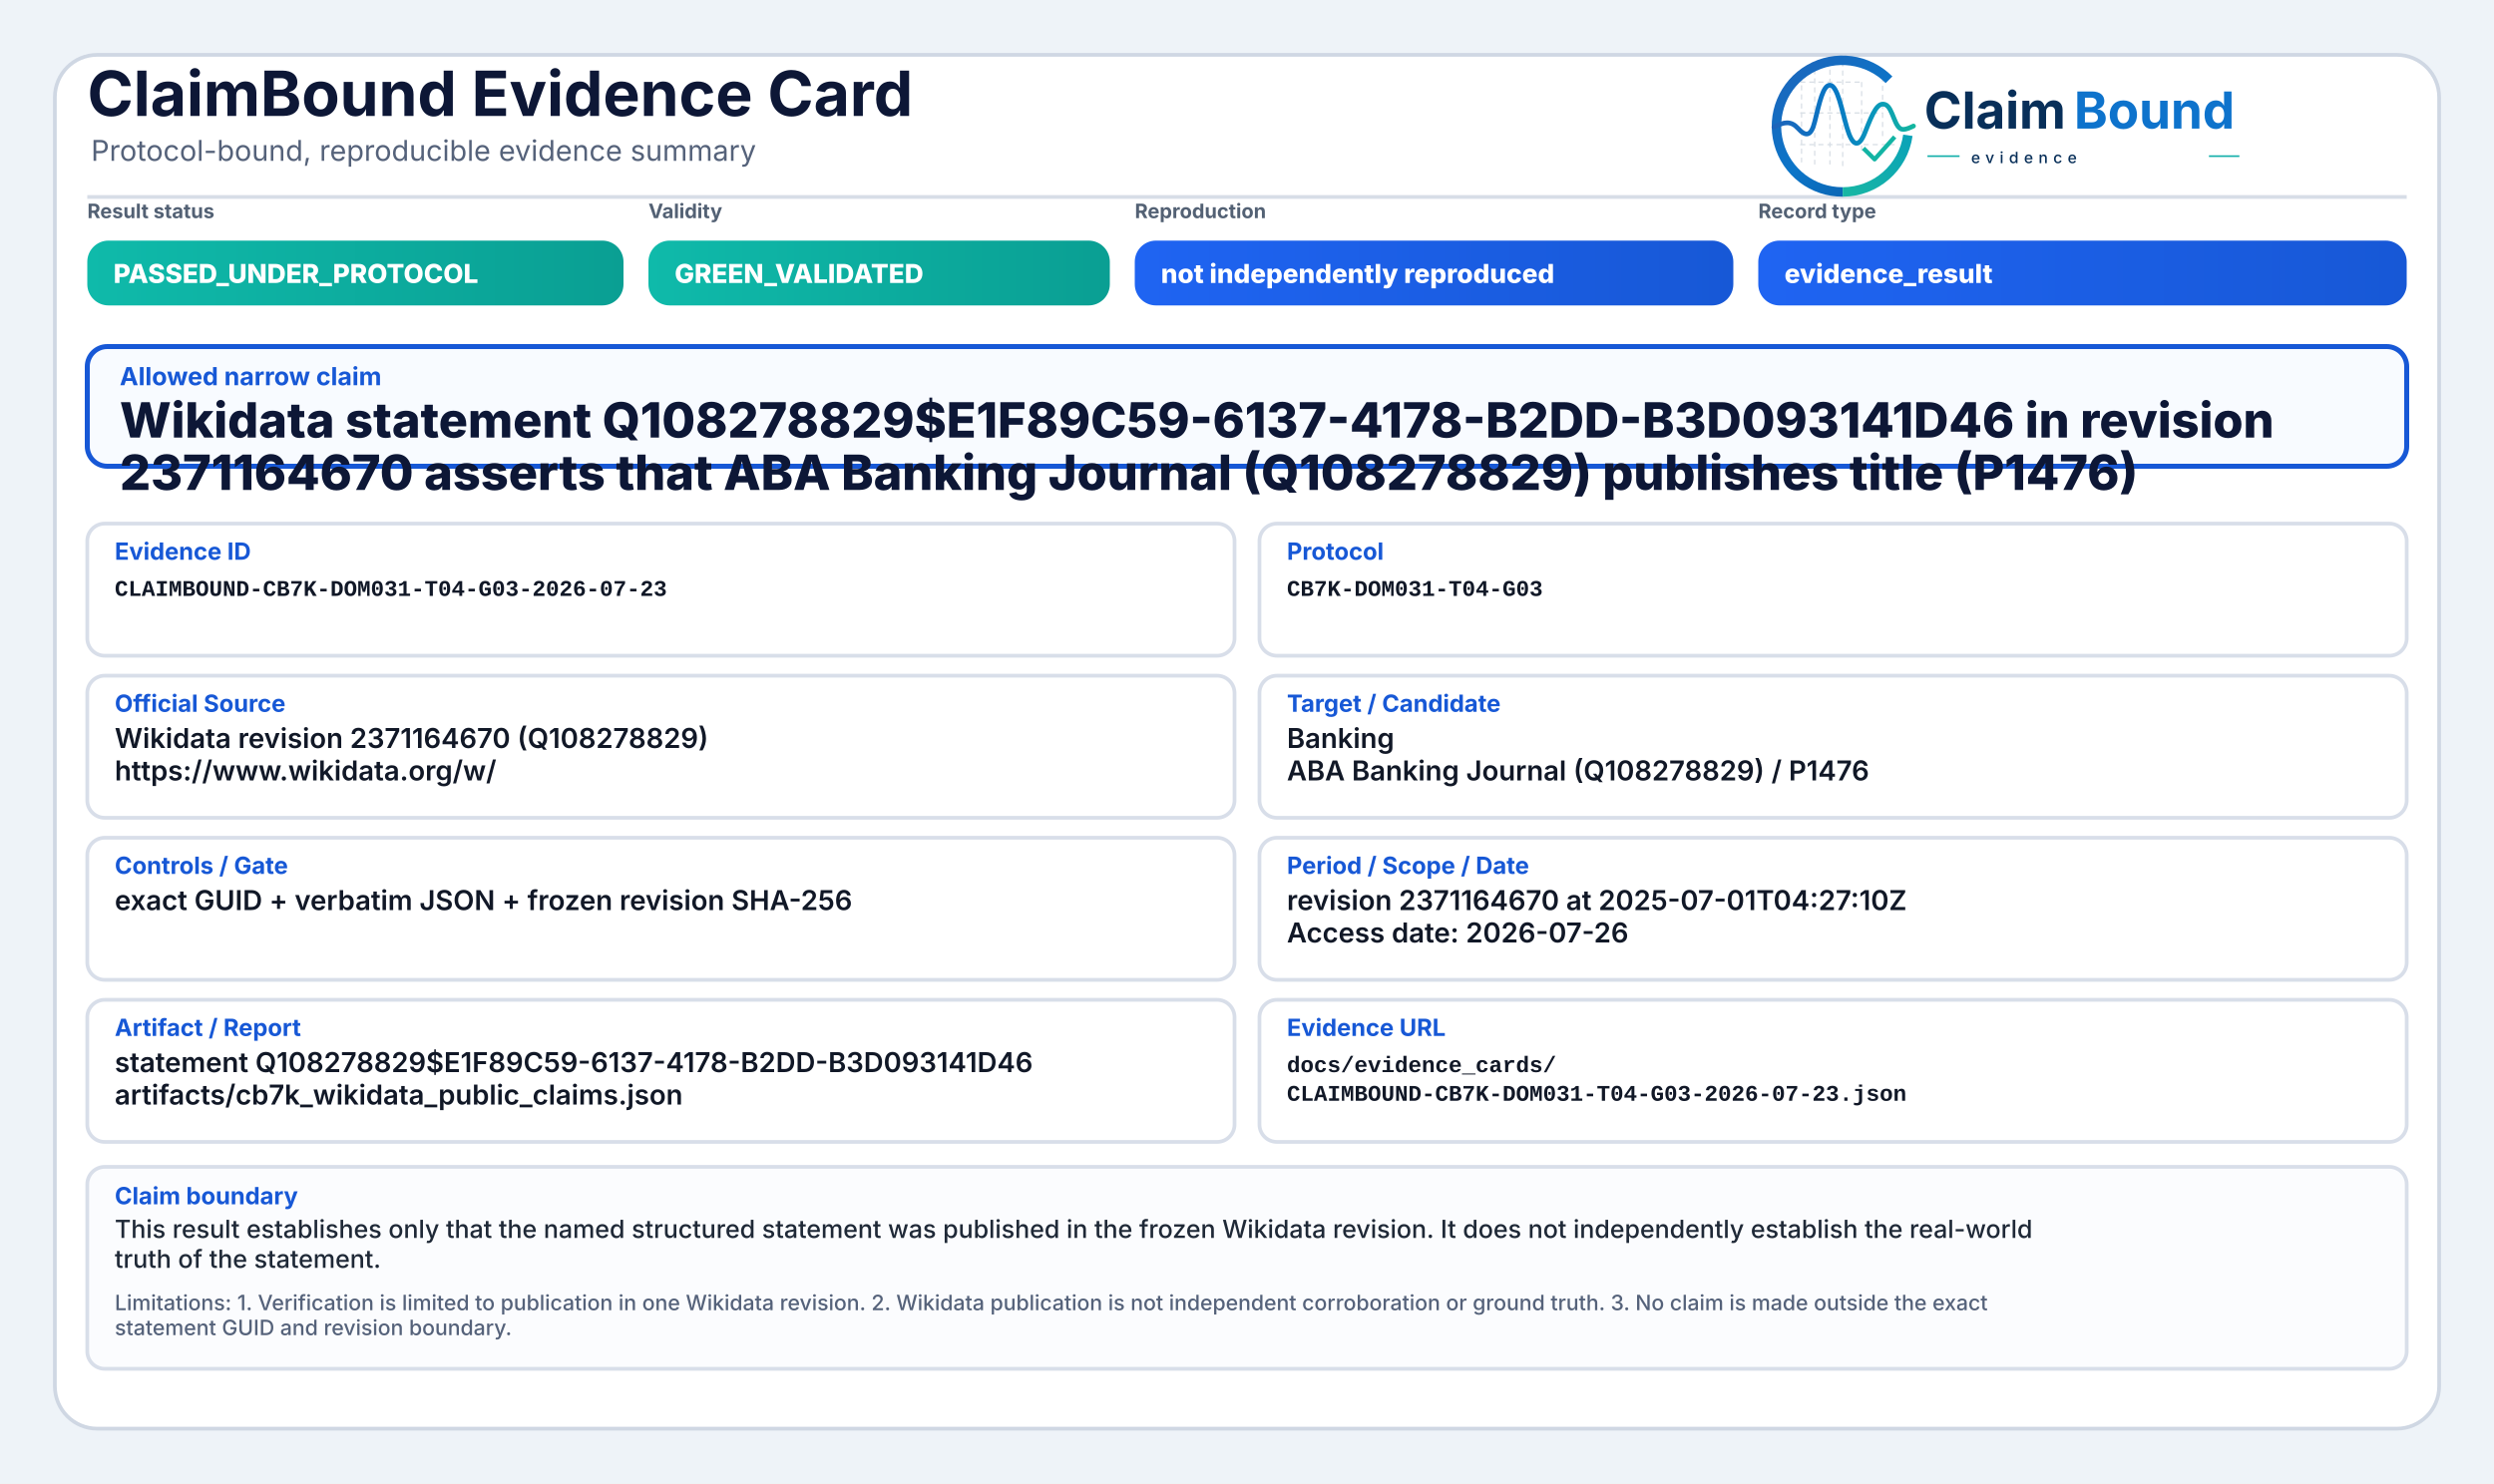
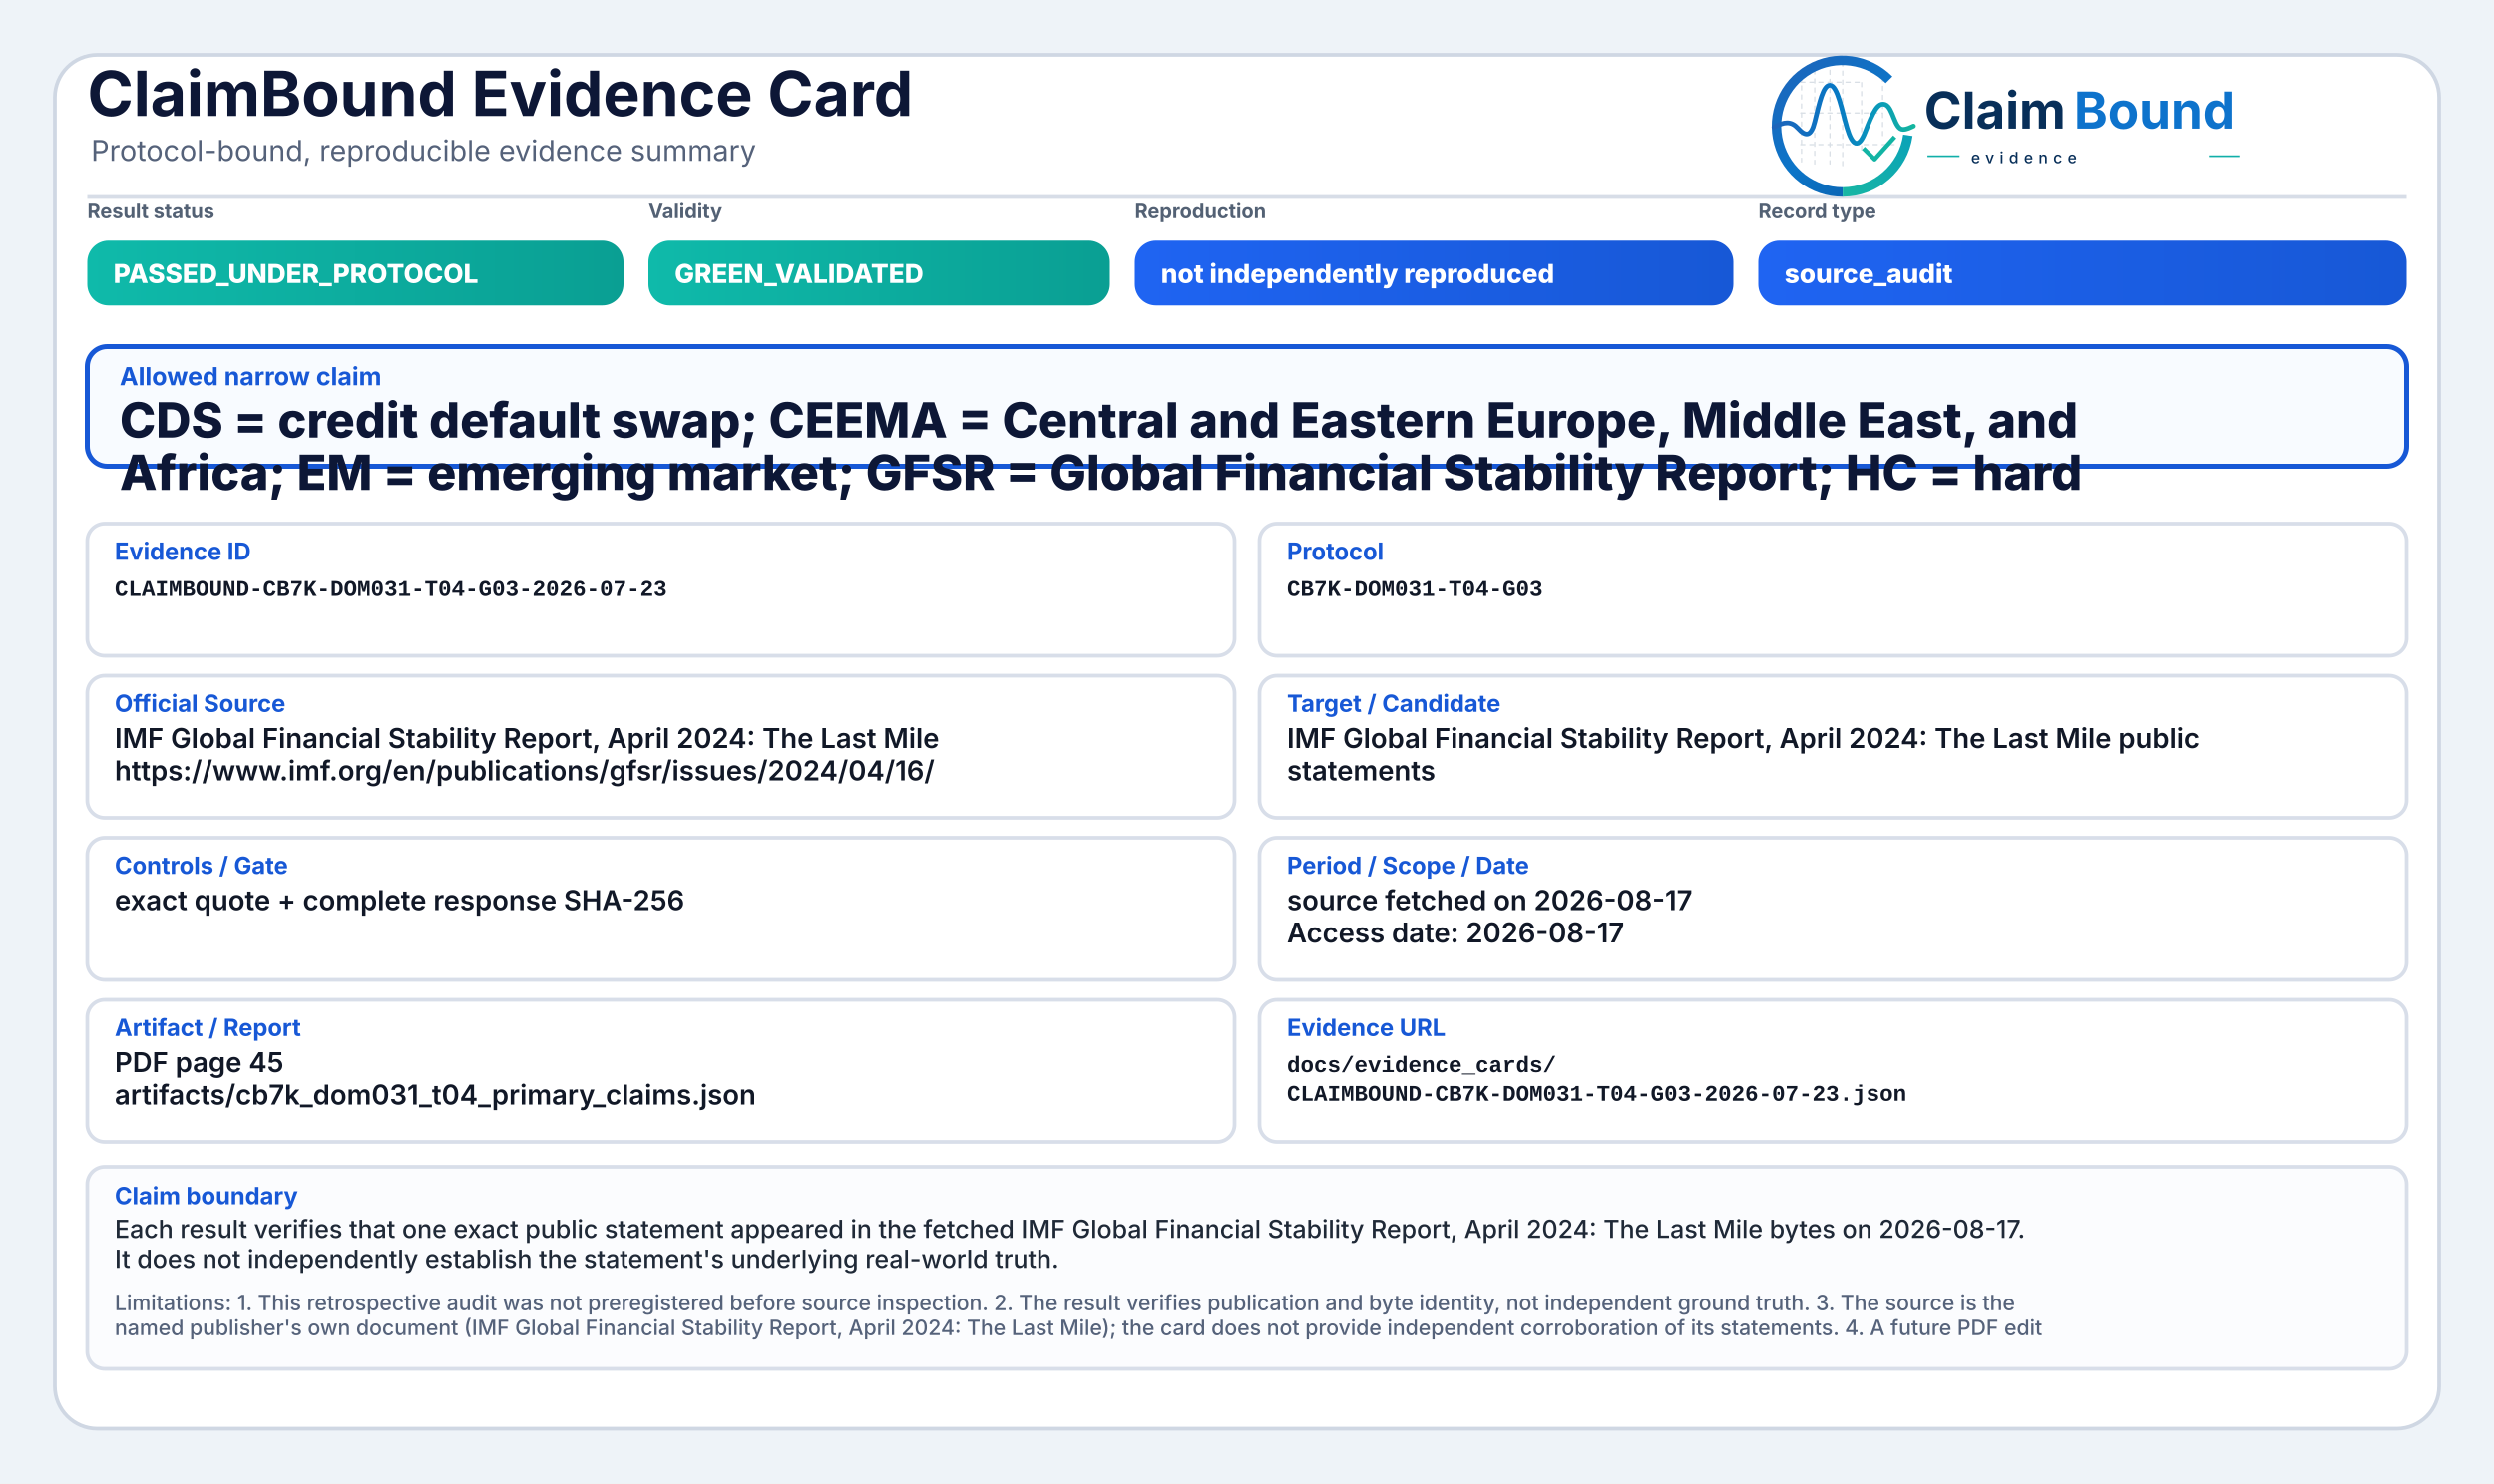
<svg xmlns="http://www.w3.org/2000/svg" width="2000" height="1190" viewBox="0 0 2000 1190" role="img" aria-label="ClaimBound Evidence Card">
  <defs>
    <linearGradient id="greenGrad" x1="0" y1="0" x2="1" y2="0">
      <stop offset="0%" stop-color="#0fbaaa" />
      <stop offset="100%" stop-color="#0a9f93" />
    </linearGradient>
    <linearGradient id="yellowGrad" x1="0" y1="0" x2="1" y2="0">
      <stop offset="0%" stop-color="#fbbf24" />
      <stop offset="100%" stop-color="#d97706" />
    </linearGradient>
    <linearGradient id="amberGrad" x1="0" y1="0" x2="1" y2="0">
      <stop offset="0%" stop-color="#f97316" />
      <stop offset="100%" stop-color="#c2410c" />
    </linearGradient>
    <linearGradient id="redGrad" x1="0" y1="0" x2="1" y2="0">
      <stop offset="0%" stop-color="#ef4444" />
      <stop offset="100%" stop-color="#b91c1c" />
    </linearGradient>
    <linearGradient id="grayGrad" x1="0" y1="0" x2="1" y2="0">
      <stop offset="0%" stop-color="#64748b" />
      <stop offset="100%" stop-color="#475569" />
    </linearGradient>
    <linearGradient id="blueGrad" x1="0" y1="0" x2="1" y2="0">
      <stop offset="0%" stop-color="#1f64f2" />
      <stop offset="100%" stop-color="#1758d6" />
    </linearGradient>
    <linearGradient id="logoRingBlue" x1="73" y1="453" x2="348" y2="793" gradientUnits="userSpaceOnUse">
      <stop offset="0" stop-color="#1E64BA" />
      <stop offset="0.55" stop-color="#0C75C8" />
      <stop offset="1" stop-color="#0A5FAB" />
    </linearGradient>
    <linearGradient id="logoRingTeal" x1="221" y1="792" x2="403" y2="594" gradientUnits="userSpaceOnUse">
      <stop offset="0" stop-color="#18B7A3" />
      <stop offset="1" stop-color="#089EBC" />
    </linearGradient>
    <linearGradient id="logoSignalGradient" x1="61" y1="628" x2="404" y2="628" gradientUnits="userSpaceOnUse">
      <stop offset="0" stop-color="#1E64BA" />
      <stop offset="0.43" stop-color="#0877C4" />
      <stop offset="0.72" stop-color="#0A97BB" />
      <stop offset="1" stop-color="#14B69E" />
    </linearGradient>
  </defs>
  <rect x="0" y="0" width="2000" height="1190" fill="#eef3f8" />
  <rect x="44" y="44" width="1912" height="1102" rx="34" fill="#ffffff" stroke="#cfd7e3" stroke-width="3" />
  <path d="M70 158 H1930" stroke="#d7dde7" stroke-width="3" />
  <text x="70" y="93" font-family="Inter, Segoe UI, Arial, sans-serif" font-size="50" font-weight="750" fill="#0d1736">ClaimBound Evidence Card</text>
  <text x="73" y="129" font-family="Inter, Segoe UI, Arial, sans-serif" font-size="23" font-weight="400" fill="#55627a">Protocol-bound, reproducible evidence summary</text>
  <g aria-label="ClaimBound evidence logo" transform="translate(1415,52) scale(0.33) translate(-40,-478)">
    <g stroke-linecap="butt" stroke-linejoin="round">
      <g stroke="#CBD3DC" stroke-width="3.2" stroke-linecap="round" stroke-dasharray="10 12" opacity="0.72">
        <path d="M130 507V714" />
        <path d="M162 490V719" />
        <path d="M199 491V719" />
        <path d="M230 471V726" />
        <path d="M276 521V690" />
        <path d="M327 508V650" />
        <path d="M128 520H277" />
        <path d="M128 595H327" />
        <path d="M128 672H355" />
      </g>
      <path d="M342.6 514.3A160 160 0 1 0 230 787" fill="none" stroke="url(#logoRingBlue)" stroke-width="23" />
      <path d="M230 787A160 160 0 0 0 388.4 649.3" fill="none" stroke="url(#logoRingTeal)" stroke-width="23" />
      <path d="M63 629.5C87 616.4 104.3 613.6 121.2 632.2C140.7 653.8 153.4 651.6 162.1 616.2C173.8 568.5 182.5 527.5 198.9 527.5C217.5 527.5 228.4 590.6 240.3 630.8C253.4 675.4 268.6 682.8 284.6 641.5C303.5 592.9 315.2 567.6 333.7 574.7C352.6 582 355.7 635.1 376.6 634.9C386.2 634.8 394 630.4 402 626.8" fill="none" stroke="url(#logoSignalGradient)" stroke-width="11.5" stroke-linecap="round" />
      <path d="M284 684.5L307.5 707.7L353 657" fill="none" stroke="#12B4A4" stroke-width="10.5" stroke-linecap="square" />
    </g>
    <text x="428" y="633" font-family="Inter, Segoe UI, Arial, sans-serif" font-size="124" font-weight="750" fill="#082F59" text-rendering="geometricPrecision">Claim</text>
    <text x="792" y="633" font-family="Inter, Segoe UI, Arial, sans-serif" font-size="124" font-weight="750" fill="#0E73CC" text-rendering="geometricPrecision">Bound</text>
    <line x1="436" y1="700" x2="514" y2="700" stroke="#11AFA9" stroke-width="4" />
    <text x="542" y="717" font-family="Inter, Segoe UI, Arial, sans-serif" font-size="38" font-weight="500" letter-spacing="13" fill="#082F59">evidence</text>
    <line x1="1120" y1="700" x2="1194" y2="700" stroke="#11AFA9" stroke-width="4" />
  </g>
  <text x="70" y="175" font-family="Inter, Segoe UI, Arial, sans-serif" font-size="16" font-weight="650" fill="#536174">Result status</text>
  <rect x="70" y="193" width="430" height="52" rx="17" fill="url(#greenGrad)" />
  <text x="91" y="227" font-family="Inter, Segoe UI, Arial, sans-serif" font-size="21" font-weight="800" fill="#ffffff">PASSED_UNDER_PROTOCOL</text>
  <text x="520" y="175" font-family="Inter, Segoe UI, Arial, sans-serif" font-size="16" font-weight="650" fill="#536174">Validity</text>
  <rect x="520" y="193" width="370" height="52" rx="17" fill="url(#greenGrad)" />
  <text x="541" y="227" font-family="Inter, Segoe UI, Arial, sans-serif" font-size="21" font-weight="800" fill="#ffffff">GREEN_VALIDATED</text>
  <text x="910" y="175" font-family="Inter, Segoe UI, Arial, sans-serif" font-size="16" font-weight="650" fill="#536174">Reproduction</text>
  <rect x="910" y="193" width="480" height="52" rx="17" fill="url(#blueGrad)" />
  <text x="931" y="227" font-family="Inter, Segoe UI, Arial, sans-serif" font-size="21" font-weight="800" fill="#ffffff">not independently reproduced</text>
  <text x="1410" y="175" font-family="Inter, Segoe UI, Arial, sans-serif" font-size="16" font-weight="650" fill="#536174">Record type</text>
  <rect x="1410" y="193" width="520" height="52" rx="17" fill="url(#blueGrad)" />
-   <text x="1431" y="227" font-family="Inter, Segoe UI, Arial, sans-serif" font-size="21" font-weight="800" fill="#ffffff">evidence_result</text>
+   <text x="1431" y="227" font-family="Inter, Segoe UI, Arial, sans-serif" font-size="21" font-weight="800" fill="#ffffff">source_audit</text>
  <rect x="70" y="278" width="1860" height="96" rx="16" fill="#f8fbff" stroke="#1758d6" stroke-width="4" />
  <text x="96" y="309" font-family="Inter, Segoe UI, Arial, sans-serif" font-size="20" font-weight="750" fill="#1758d6">Allowed narrow claim</text>
-   <text x="96" y="351" font-family="Inter, Segoe UI, Arial, sans-serif" font-size="39" font-weight="800" fill="#0d1736">Wikidata statement Q108278829$E1F89C59-6137-4178-B2DD-B3D093141D46 in revision</text>
-   <text x="96" y="393" font-family="Inter, Segoe UI, Arial, sans-serif" font-size="39" font-weight="800" fill="#0d1736">2371164670 asserts that ABA Banking Journal (Q108278829) publishes title (P1476)</text>
+   <text x="96" y="351" font-family="Inter, Segoe UI, Arial, sans-serif" font-size="39" font-weight="800" fill="#0d1736">CDS = credit default swap; CEEMA = Central and Eastern Europe, Middle East, and</text>
+   <text x="96" y="393" font-family="Inter, Segoe UI, Arial, sans-serif" font-size="39" font-weight="800" fill="#0d1736">Africa; EM = emerging market; GFSR = Global Financial Stability Report; HC = hard</text>
  <rect x="70" y="420" width="920" height="106" rx="14" fill="#ffffff" stroke="#d8dee9" stroke-width="3" />
  <text x="92" y="449" font-family="Inter, Segoe UI, Arial, sans-serif" font-size="19" font-weight="750" fill="#1758d6">Evidence ID</text>
  <text x="92" y="478" font-family="SFMono-Regular, Consolas, Liberation Mono, monospace" font-size="18" font-weight="600" fill="#111827">CLAIMBOUND-CB7K-DOM031-T04-G03-2026-07-23</text>
  <rect x="1010" y="420" width="920" height="106" rx="14" fill="#ffffff" stroke="#d8dee9" stroke-width="3" />
  <text x="1032" y="449" font-family="Inter, Segoe UI, Arial, sans-serif" font-size="19" font-weight="750" fill="#1758d6">Protocol</text>
  <text x="1032" y="478" font-family="SFMono-Regular, Consolas, Liberation Mono, monospace" font-size="18" font-weight="600" fill="#111827">CB7K-DOM031-T04-G03</text>
  <rect x="70" y="542" width="920" height="114" rx="14" fill="#ffffff" stroke="#d8dee9" stroke-width="3" />
  <text x="92" y="571" font-family="Inter, Segoe UI, Arial, sans-serif" font-size="19" font-weight="750" fill="#1758d6">Official Source</text>
-   <text x="92" y="600" font-family="Inter, Segoe UI, Arial, sans-serif" font-size="22" font-weight="600" fill="#111827">Wikidata revision 2371164670 (Q108278829)</text>
-   <text x="92" y="626" font-family="Inter, Segoe UI, Arial, sans-serif" font-size="22" font-weight="600" fill="#111827">https://www.wikidata.org/w/</text>
+   <text x="92" y="600" font-family="Inter, Segoe UI, Arial, sans-serif" font-size="22" font-weight="600" fill="#111827">IMF Global Financial Stability Report, April 2024: The Last Mile</text>
+   <text x="92" y="626" font-family="Inter, Segoe UI, Arial, sans-serif" font-size="22" font-weight="600" fill="#111827">https://www.imf.org/en/publications/gfsr/issues/2024/04/16/</text>
  <rect x="1010" y="542" width="920" height="114" rx="14" fill="#ffffff" stroke="#d8dee9" stroke-width="3" />
  <text x="1032" y="571" font-family="Inter, Segoe UI, Arial, sans-serif" font-size="19" font-weight="750" fill="#1758d6">Target / Candidate</text>
-   <text x="1032" y="600" font-family="Inter, Segoe UI, Arial, sans-serif" font-size="22" font-weight="600" fill="#111827">Banking</text>
-   <text x="1032" y="626" font-family="Inter, Segoe UI, Arial, sans-serif" font-size="22" font-weight="600" fill="#111827">ABA Banking Journal (Q108278829) / P1476</text>
+   <text x="1032" y="600" font-family="Inter, Segoe UI, Arial, sans-serif" font-size="22" font-weight="600" fill="#111827">IMF Global Financial Stability Report, April 2024: The Last Mile public</text>
+   <text x="1032" y="626" font-family="Inter, Segoe UI, Arial, sans-serif" font-size="22" font-weight="600" fill="#111827">statements</text>
  <rect x="70" y="672" width="920" height="114" rx="14" fill="#ffffff" stroke="#d8dee9" stroke-width="3" />
  <text x="92" y="701" font-family="Inter, Segoe UI, Arial, sans-serif" font-size="19" font-weight="750" fill="#1758d6">Controls / Gate</text>
-   <text x="92" y="730" font-family="Inter, Segoe UI, Arial, sans-serif" font-size="22" font-weight="600" fill="#111827">exact GUID + verbatim JSON + frozen revision SHA-256</text>
+   <text x="92" y="730" font-family="Inter, Segoe UI, Arial, sans-serif" font-size="22" font-weight="600" fill="#111827">exact quote + complete response SHA-256</text>
  <rect x="1010" y="672" width="920" height="114" rx="14" fill="#ffffff" stroke="#d8dee9" stroke-width="3" />
  <text x="1032" y="701" font-family="Inter, Segoe UI, Arial, sans-serif" font-size="19" font-weight="750" fill="#1758d6">Period / Scope / Date</text>
-   <text x="1032" y="730" font-family="Inter, Segoe UI, Arial, sans-serif" font-size="22" font-weight="600" fill="#111827">revision 2371164670 at 2025-07-01T04:27:10Z</text>
-   <text x="1032" y="756" font-family="Inter, Segoe UI, Arial, sans-serif" font-size="22" font-weight="600" fill="#111827">Access date: 2026-07-26</text>
+   <text x="1032" y="730" font-family="Inter, Segoe UI, Arial, sans-serif" font-size="22" font-weight="600" fill="#111827">source fetched on 2026-08-17</text>
+   <text x="1032" y="756" font-family="Inter, Segoe UI, Arial, sans-serif" font-size="22" font-weight="600" fill="#111827">Access date: 2026-08-17</text>
  <rect x="70" y="802" width="920" height="114" rx="14" fill="#ffffff" stroke="#d8dee9" stroke-width="3" />
  <text x="92" y="831" font-family="Inter, Segoe UI, Arial, sans-serif" font-size="19" font-weight="750" fill="#1758d6">Artifact / Report</text>
-   <text x="92" y="860" font-family="Inter, Segoe UI, Arial, sans-serif" font-size="22" font-weight="600" fill="#111827">statement Q108278829$E1F89C59-6137-4178-B2DD-B3D093141D46</text>
-   <text x="92" y="886" font-family="Inter, Segoe UI, Arial, sans-serif" font-size="22" font-weight="600" fill="#111827">artifacts/cb7k_wikidata_public_claims.json</text>
+   <text x="92" y="860" font-family="Inter, Segoe UI, Arial, sans-serif" font-size="22" font-weight="600" fill="#111827">PDF page 45</text>
+   <text x="92" y="886" font-family="Inter, Segoe UI, Arial, sans-serif" font-size="22" font-weight="600" fill="#111827">artifacts/cb7k_dom031_t04_primary_claims.json</text>
  <rect x="1010" y="802" width="920" height="114" rx="14" fill="#ffffff" stroke="#d8dee9" stroke-width="3" />
  <text x="1032" y="831" font-family="Inter, Segoe UI, Arial, sans-serif" font-size="19" font-weight="750" fill="#1758d6">Evidence URL</text>
  <text x="1032" y="860" font-family="SFMono-Regular, Consolas, Liberation Mono, monospace" font-size="18" font-weight="600" fill="#111827">docs/evidence_cards/</text>
  <text x="1032" y="883" font-family="SFMono-Regular, Consolas, Liberation Mono, monospace" font-size="18" font-weight="600" fill="#111827">CLAIMBOUND-CB7K-DOM031-T04-G03-2026-07-23.json</text>
  <rect x="70" y="936" width="1860" height="162" rx="14" fill="#fbfcfe" stroke="#d8dee9" stroke-width="3" />
  <text x="92" y="966" font-family="Inter, Segoe UI, Arial, sans-serif" font-size="19" font-weight="750" fill="#1758d6">Claim boundary</text>
-   <text x="92" y="993" font-family="Inter, Segoe UI, Arial, sans-serif" font-size="20" font-weight="500" fill="#1f2937">This result establishes only that the named structured statement was published in the frozen Wikidata revision. It does not independently establish the real-world</text>
-   <text x="92" y="1017" font-family="Inter, Segoe UI, Arial, sans-serif" font-size="20" font-weight="500" fill="#1f2937">truth of the statement.</text>
-   <text x="92" y="1051" font-family="Inter, Segoe UI, Arial, sans-serif" font-size="17" font-weight="500" fill="#55627a">Limitations: 1. Verification is limited to publication in one Wikidata revision. 2. Wikidata publication is not independent corroboration or ground truth. 3. No claim is made outside the exact</text>
-   <text x="92" y="1071" font-family="Inter, Segoe UI, Arial, sans-serif" font-size="17" font-weight="500" fill="#55627a">statement GUID and revision boundary.</text>
+   <text x="92" y="993" font-family="Inter, Segoe UI, Arial, sans-serif" font-size="20" font-weight="500" fill="#1f2937">Each result verifies that one exact public statement appeared in the fetched IMF Global Financial Stability Report, April 2024: The Last Mile bytes on 2026-08-17.</text>
+   <text x="92" y="1017" font-family="Inter, Segoe UI, Arial, sans-serif" font-size="20" font-weight="500" fill="#1f2937">It does not independently establish the statement's underlying real-world truth.</text>
+   <text x="92" y="1051" font-family="Inter, Segoe UI, Arial, sans-serif" font-size="17" font-weight="500" fill="#55627a">Limitations: 1. This retrospective audit was not preregistered before source inspection. 2. The result verifies publication and byte identity, not independent ground truth. 3. The source is the</text>
+   <text x="92" y="1071" font-family="Inter, Segoe UI, Arial, sans-serif" font-size="17" font-weight="500" fill="#55627a">named publisher's own document (IMF Global Financial Stability Report, April 2024: The Last Mile); the card does not provide independent corroboration of its statements. 4. A future PDF edit</text>
</svg>
